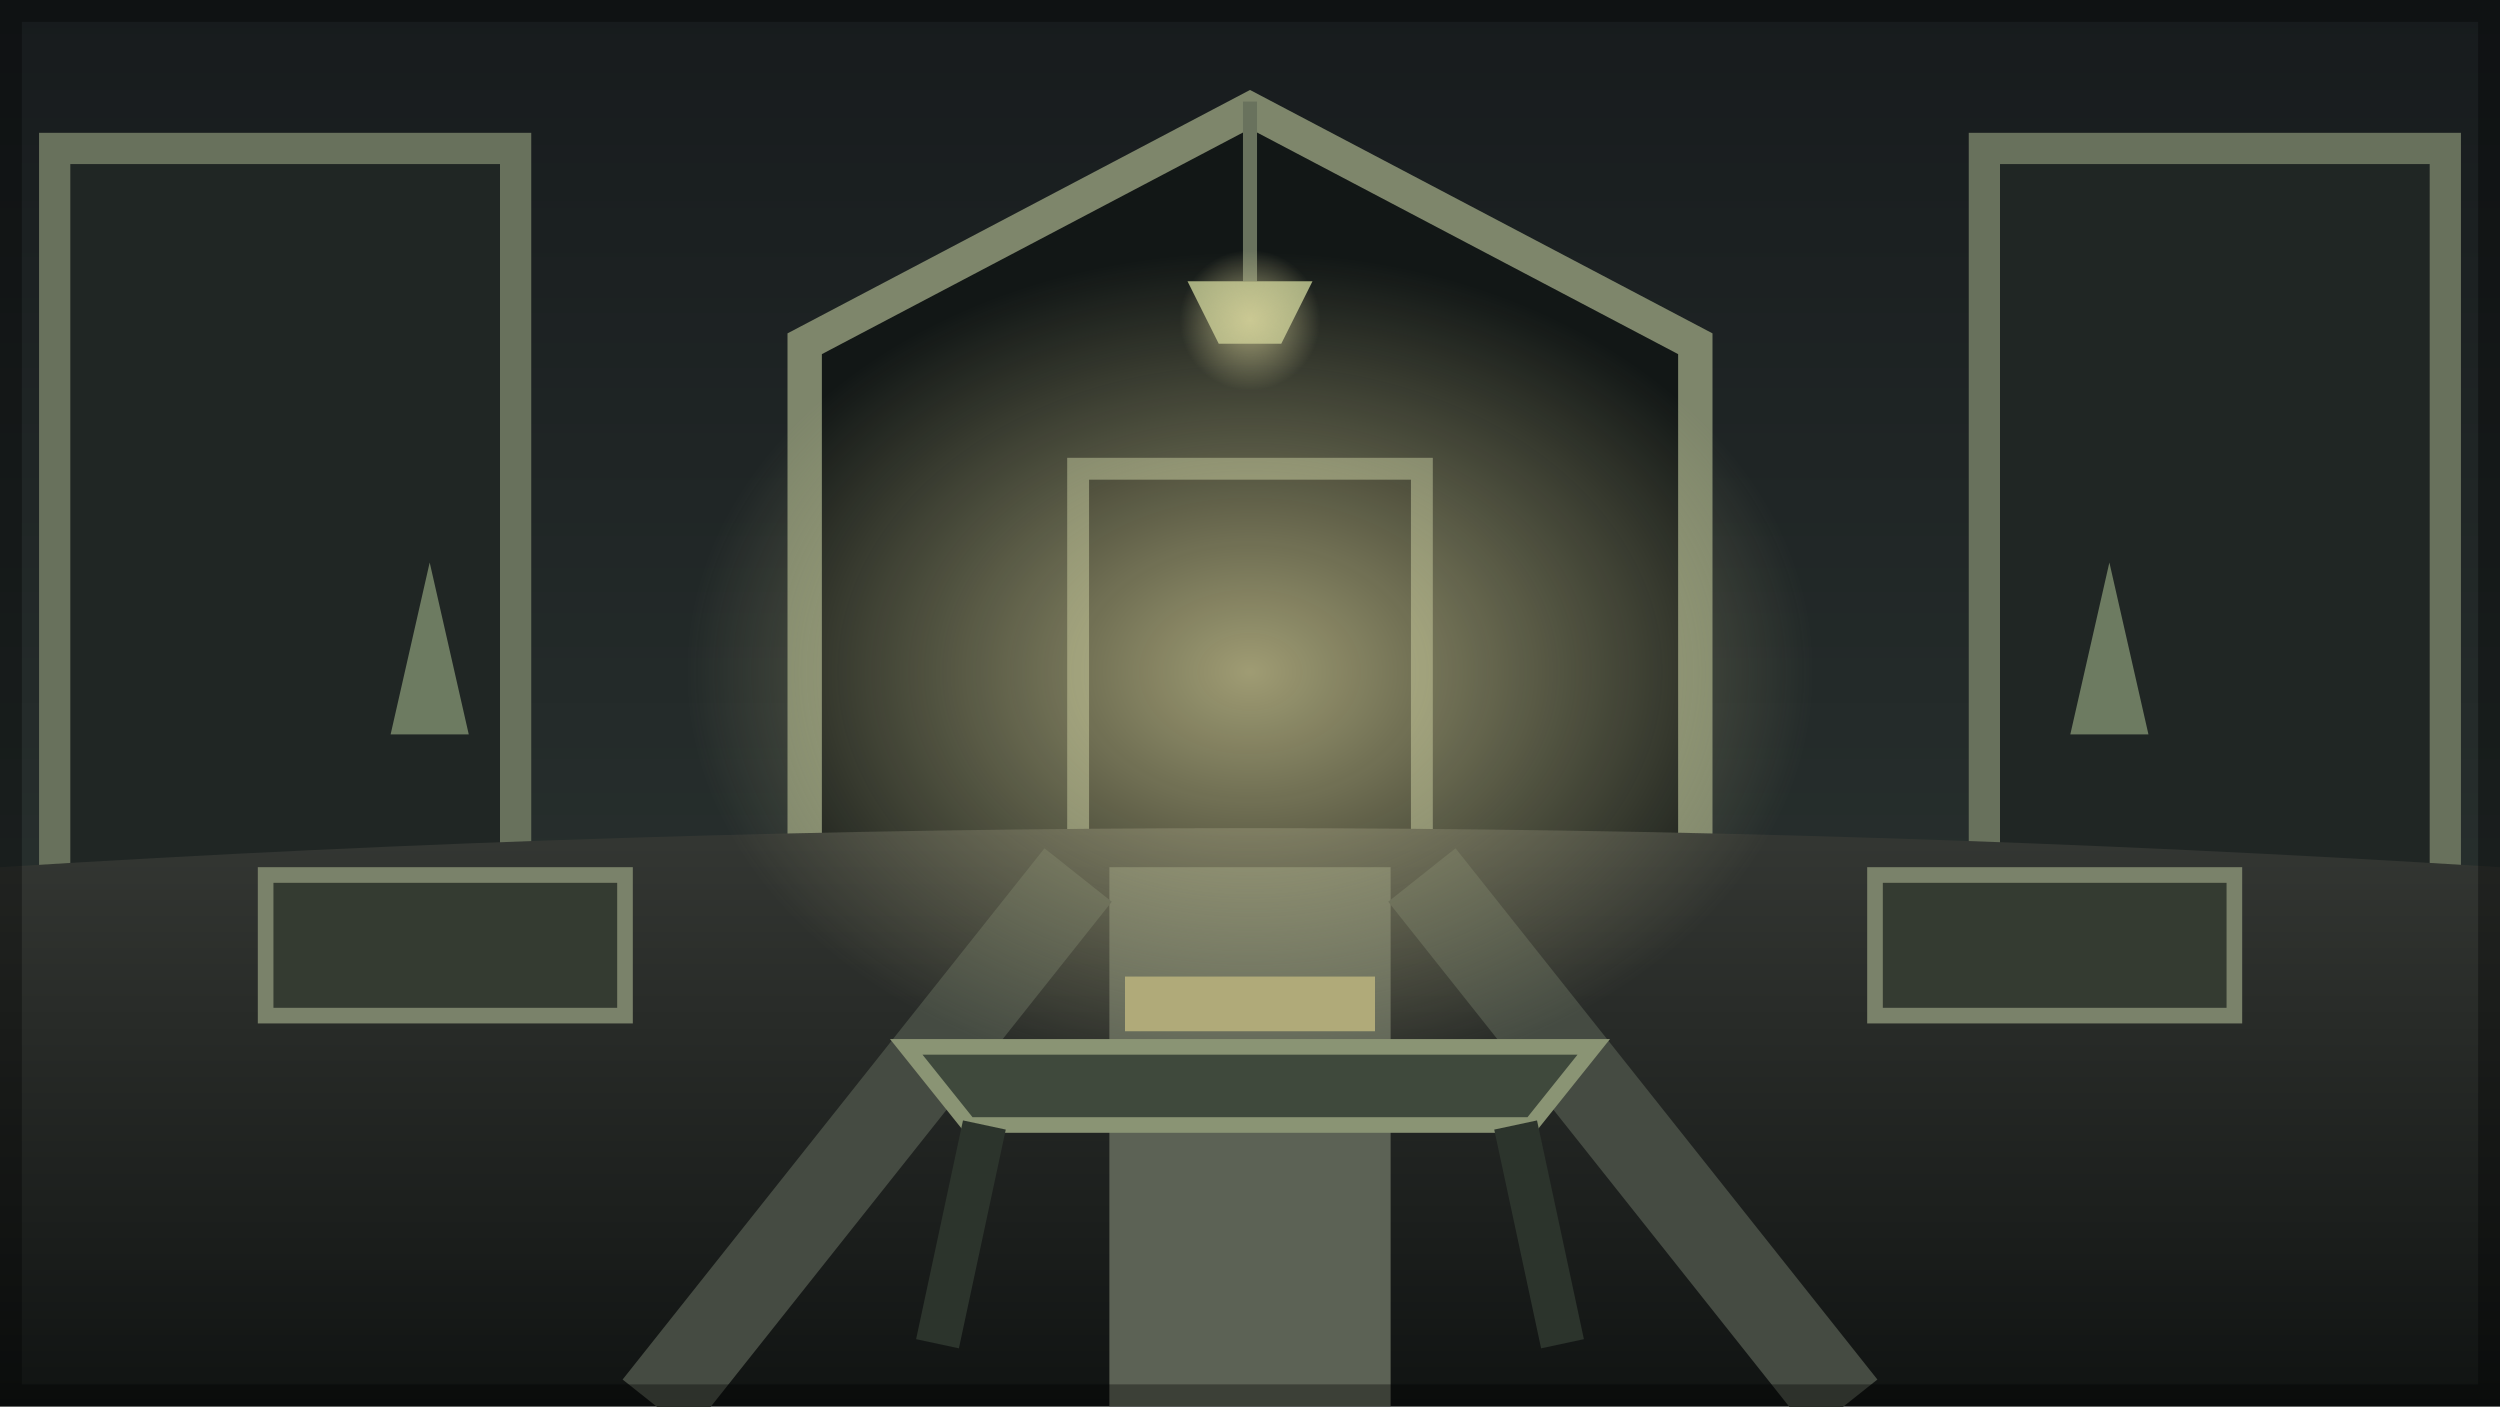
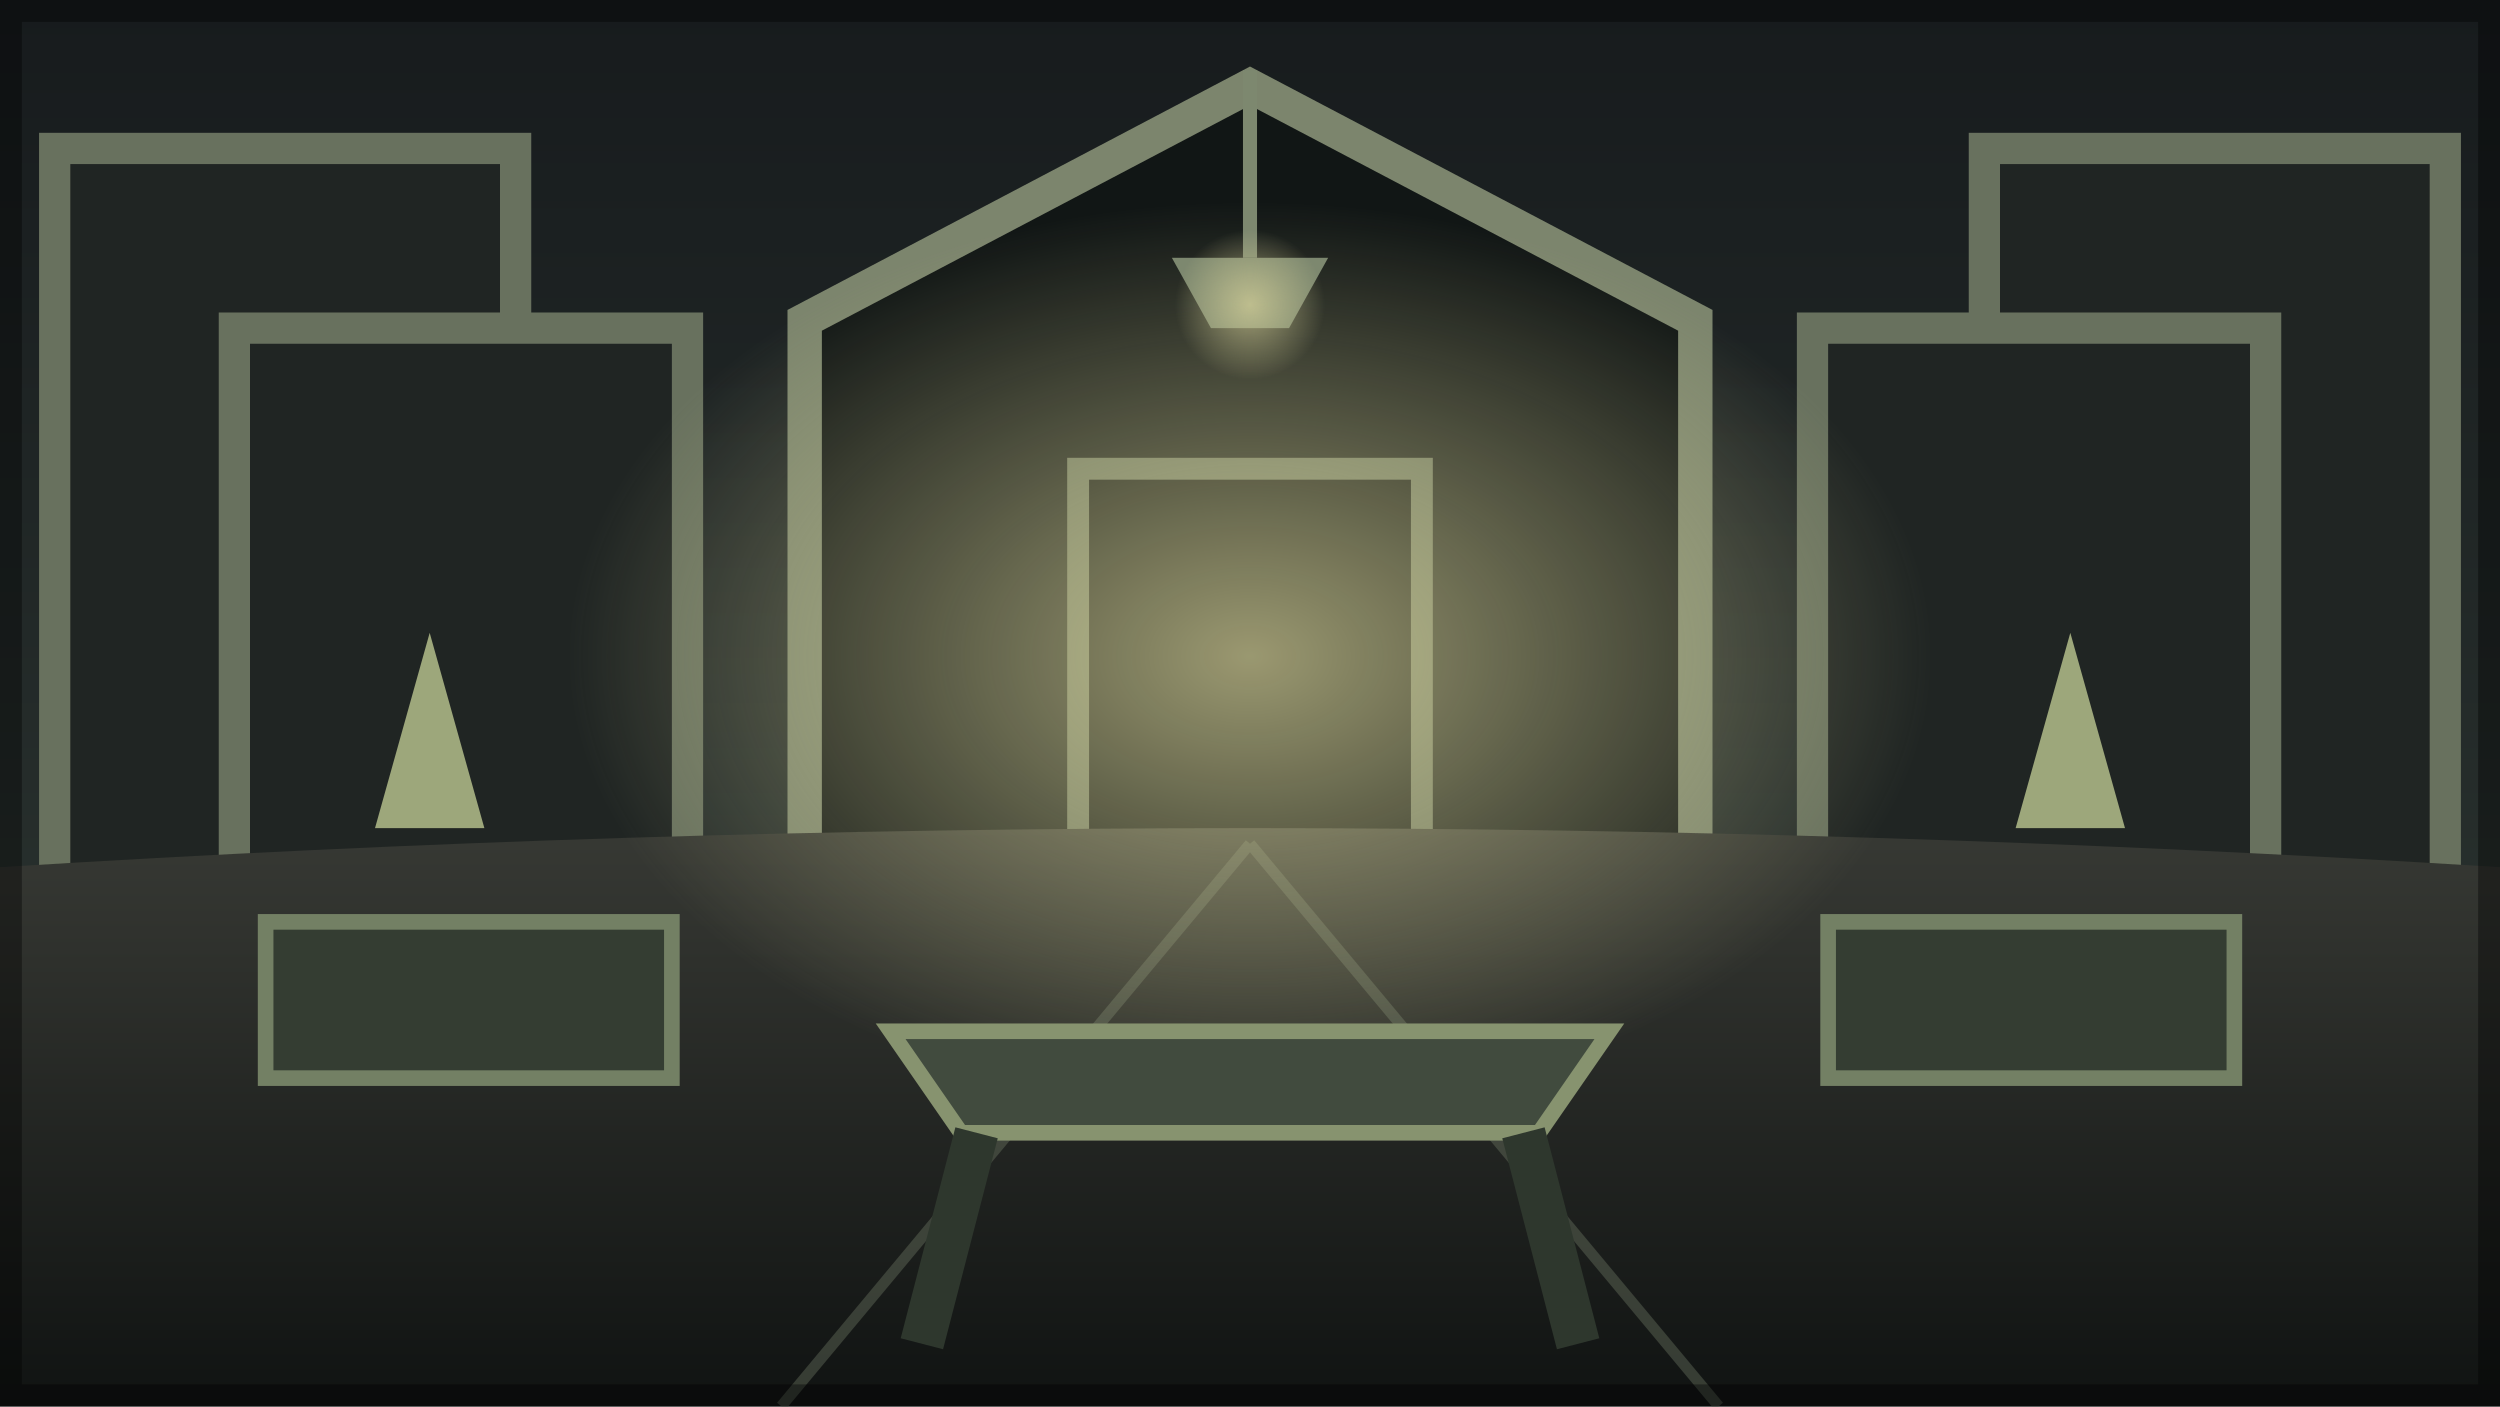
<svg xmlns="http://www.w3.org/2000/svg" width="1600" height="900" viewBox="0 0 1600 900">
  <defs>
-     <linearGradient id="wall" x1="0" y1="0" x2="0" y2="1">
+     <linearGradient id="w" x2="0" y2="1">
      <stop stop-color="#171b1d" />
-       <stop offset="1" stop-color="#303a36" />
+       <stop offset="1" stop-color="#303a35" />
    </linearGradient>
-     <linearGradient id="floor" x1="0" y1="0" x2="0" y2="1">
-       <stop stop-color="#343733" />
+     <linearGradient id="f" x2="0" y2="1">
+       <stop stop-color="#373934" />
      <stop offset="1" stop-color="#101312" />
    </linearGradient>
-     <linearGradient id="metal" x1="0" y1="0" x2="1" y2="1">
-       <stop stop-color="#9ca27e" />
-       <stop offset=".55" stop-color="#59634c" />
-       <stop offset="1" stop-color="#252b24" />
-     </linearGradient>
-     <radialGradient id="glow">
-       <stop stop-color="#d9d39b" stop-opacity=".72" />
-       <stop offset="1" stop-color="#d9d39b" stop-opacity="0" />
+     <radialGradient id="g">
+       <stop stop-color="#d9d49b" stop-opacity=".7" />
+       <stop offset="1" stop-color="#d9d49b" stop-opacity="0" />
    </radialGradient>
-     <filter id="shadow">
-       <feGaussianBlur stdDeviation="14" />
-     </filter>
  </defs>
-   <rect width="1600" height="900" fill="url(#wall)" />
-   <path d="M35 560V95H330V560M1270 560V95H1565V560" fill="#202624" stroke="#68715c" stroke-width="20" />
-   <path d="M515 560V220L800 70L1085 220V560" fill="#121716" stroke="#7e866b" stroke-width="22" />
-   <path d="M690 560V300H910V560" fill="#090d0d" stroke="#69715d" stroke-width="14" />
-   <path d="M0 555 Q800 505 1600 555 V900 H0Z" fill="url(#floor)" />
-   <path d="M800 555L800 900" stroke="#5c6255" stroke-width="180" />
-   <path d="M690 560L420 900M910 560L1180 900" stroke="#454b42" stroke-width="55" />
-   <ellipse cx="800" cy="430" rx="360" ry="270" fill="url(#glow)" />
-   <path d="M800 65V180" stroke="#69725d" stroke-width="9" />
-   <path d="M760 180H840L820 220H780Z" fill="#a6ad7f" />
-   <circle cx="800" cy="205" r="45" fill="url(#glow)" />
-   <path d="M170 560H400V650H170ZM1200 560H1430V650H1200Z" fill="#343b31" stroke="#7a826a" stroke-width="10" />
-   <path d="M580 670H1020L980 720H620Z" fill="#3f493c" stroke="#8a9474" stroke-width="10" />
-   <path d="M630 720L600 860M970 720L1000 860" stroke="#2c342c" stroke-width="28" />
-   <path d="M720 625h160v35H720z" fill="#b0aa79" />
-   <g fill="#6d7b61">
-     <path d="M250 470l25-110 25 110z" />
-     <path d="M1325 470l25-110 25 110z" />
+   <rect width="1600" height="900" fill="url(#w)" />
+   <path d="M35 555V95H330V555M1270 555V95H1565V555" fill="#202523" stroke="#68715e" stroke-width="20" />
+   <path d="M150 555V210H440V555M1160 555V210H1450V555" fill="#202523" stroke="#68715e" stroke-width="20" />
+   <path d="M515 555V205L800 55L1085 205V555" fill="#111615" stroke="#7c856d" stroke-width="22" />
+   <path d="M690 555V300H910V555" fill="#080d0d" stroke="#69735f" stroke-width="14" />
+   <path d="M0 555Q800 505 1600 555V900H0Z" fill="url(#f)" />
+   <g stroke="#7d886f" stroke-opacity=".35" stroke-width="7">
+     <path d="M800 540L500 900M800 540L1100 900" />
  </g>
-   <rect x="0" y="0" width="1600" height="900" fill="none" stroke="#000" stroke-opacity=".35" stroke-width="28" />
+   <ellipse cx="800" cy="420" rx="440" ry="290" fill="url(#g)" />
+   <path d="M800 45V165" stroke="#7d886f" stroke-width="9" />
+   <path d="M750 165H850L825 210H775Z" fill="#7d886f" />
+   <circle cx="800" cy="195" r="48" fill="url(#g)" />
+   <path d="M570 660H1030L985 725H615Z" fill="#414b3e" stroke="#87936f" stroke-width="10" />
+   <path d="M625 725L590 860M975 725L1010 860" stroke="#2e372d" stroke-width="28" />
+   <path d="M170 590H430V690H170ZM1170 590H1430V690H1170Z" fill="#343d32" stroke="#738064" stroke-width="10" />
+   <g fill="#9da77b">
+     <path d="M240 530l35-125 35 125z" />
+     <path d="M1290 530l35-125 35 125z" />
+   </g>
+   <rect width="1600" height="900" fill="none" stroke="#000" stroke-opacity=".38" stroke-width="28" />
</svg>
